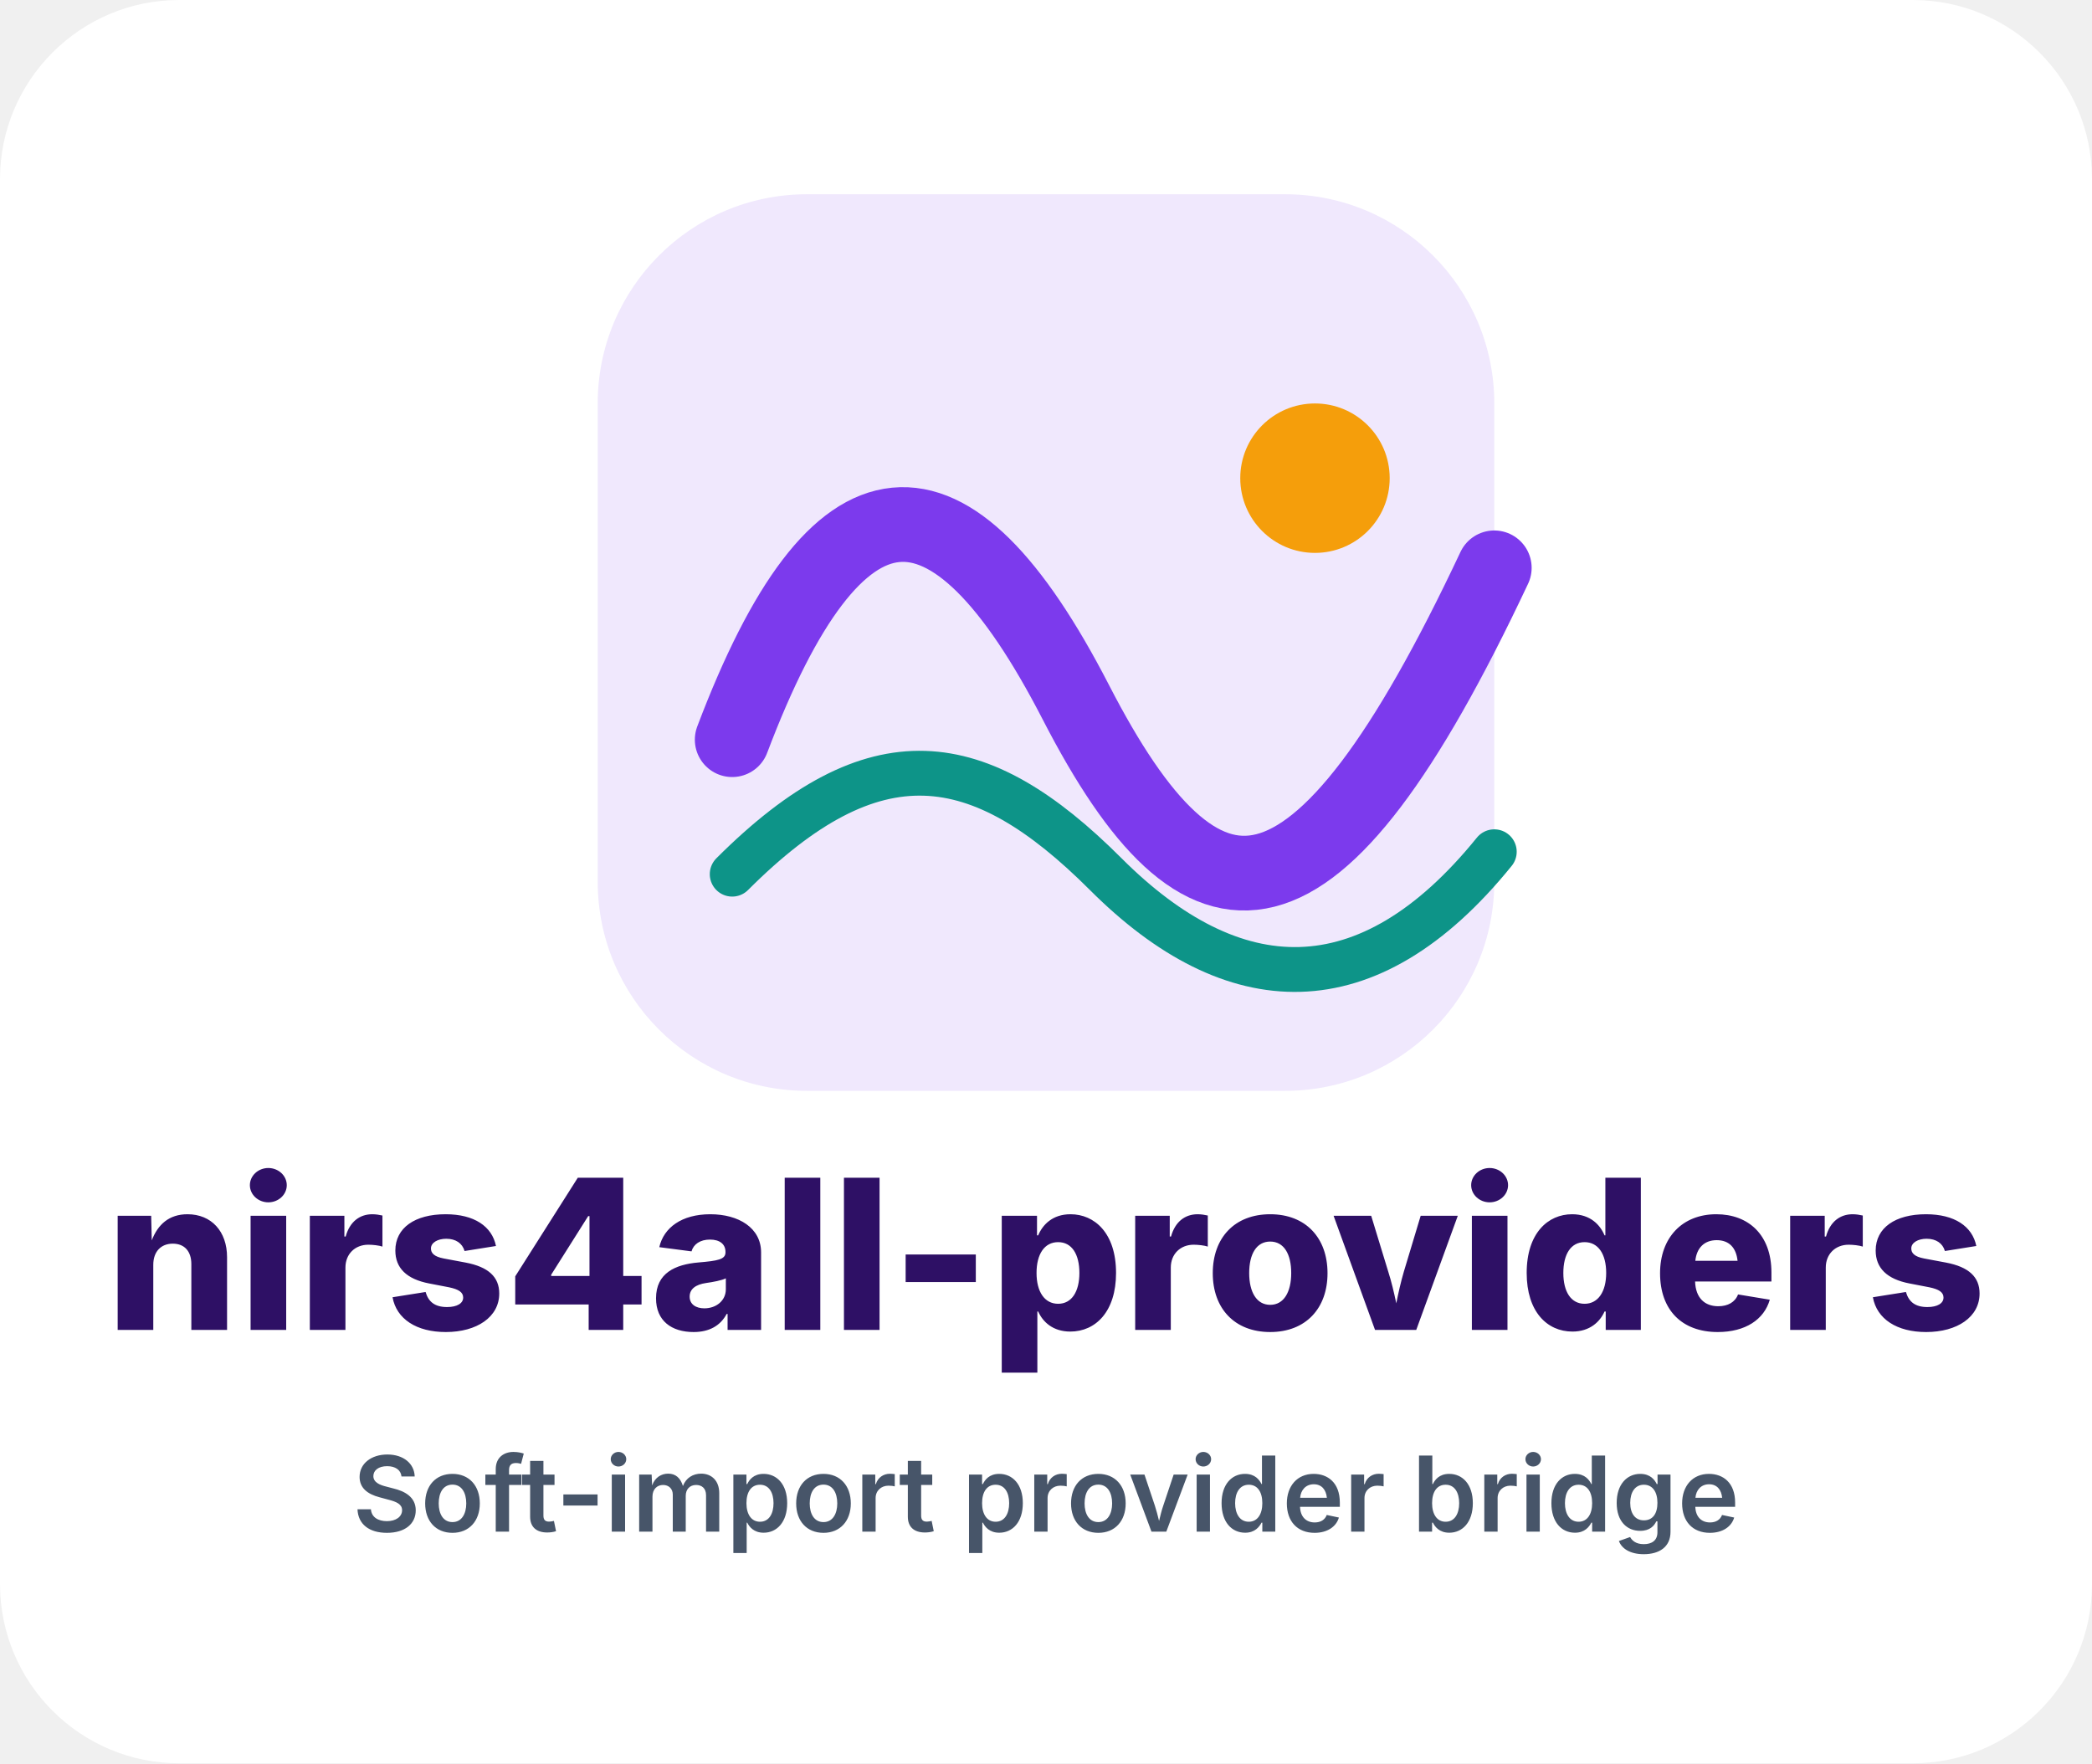
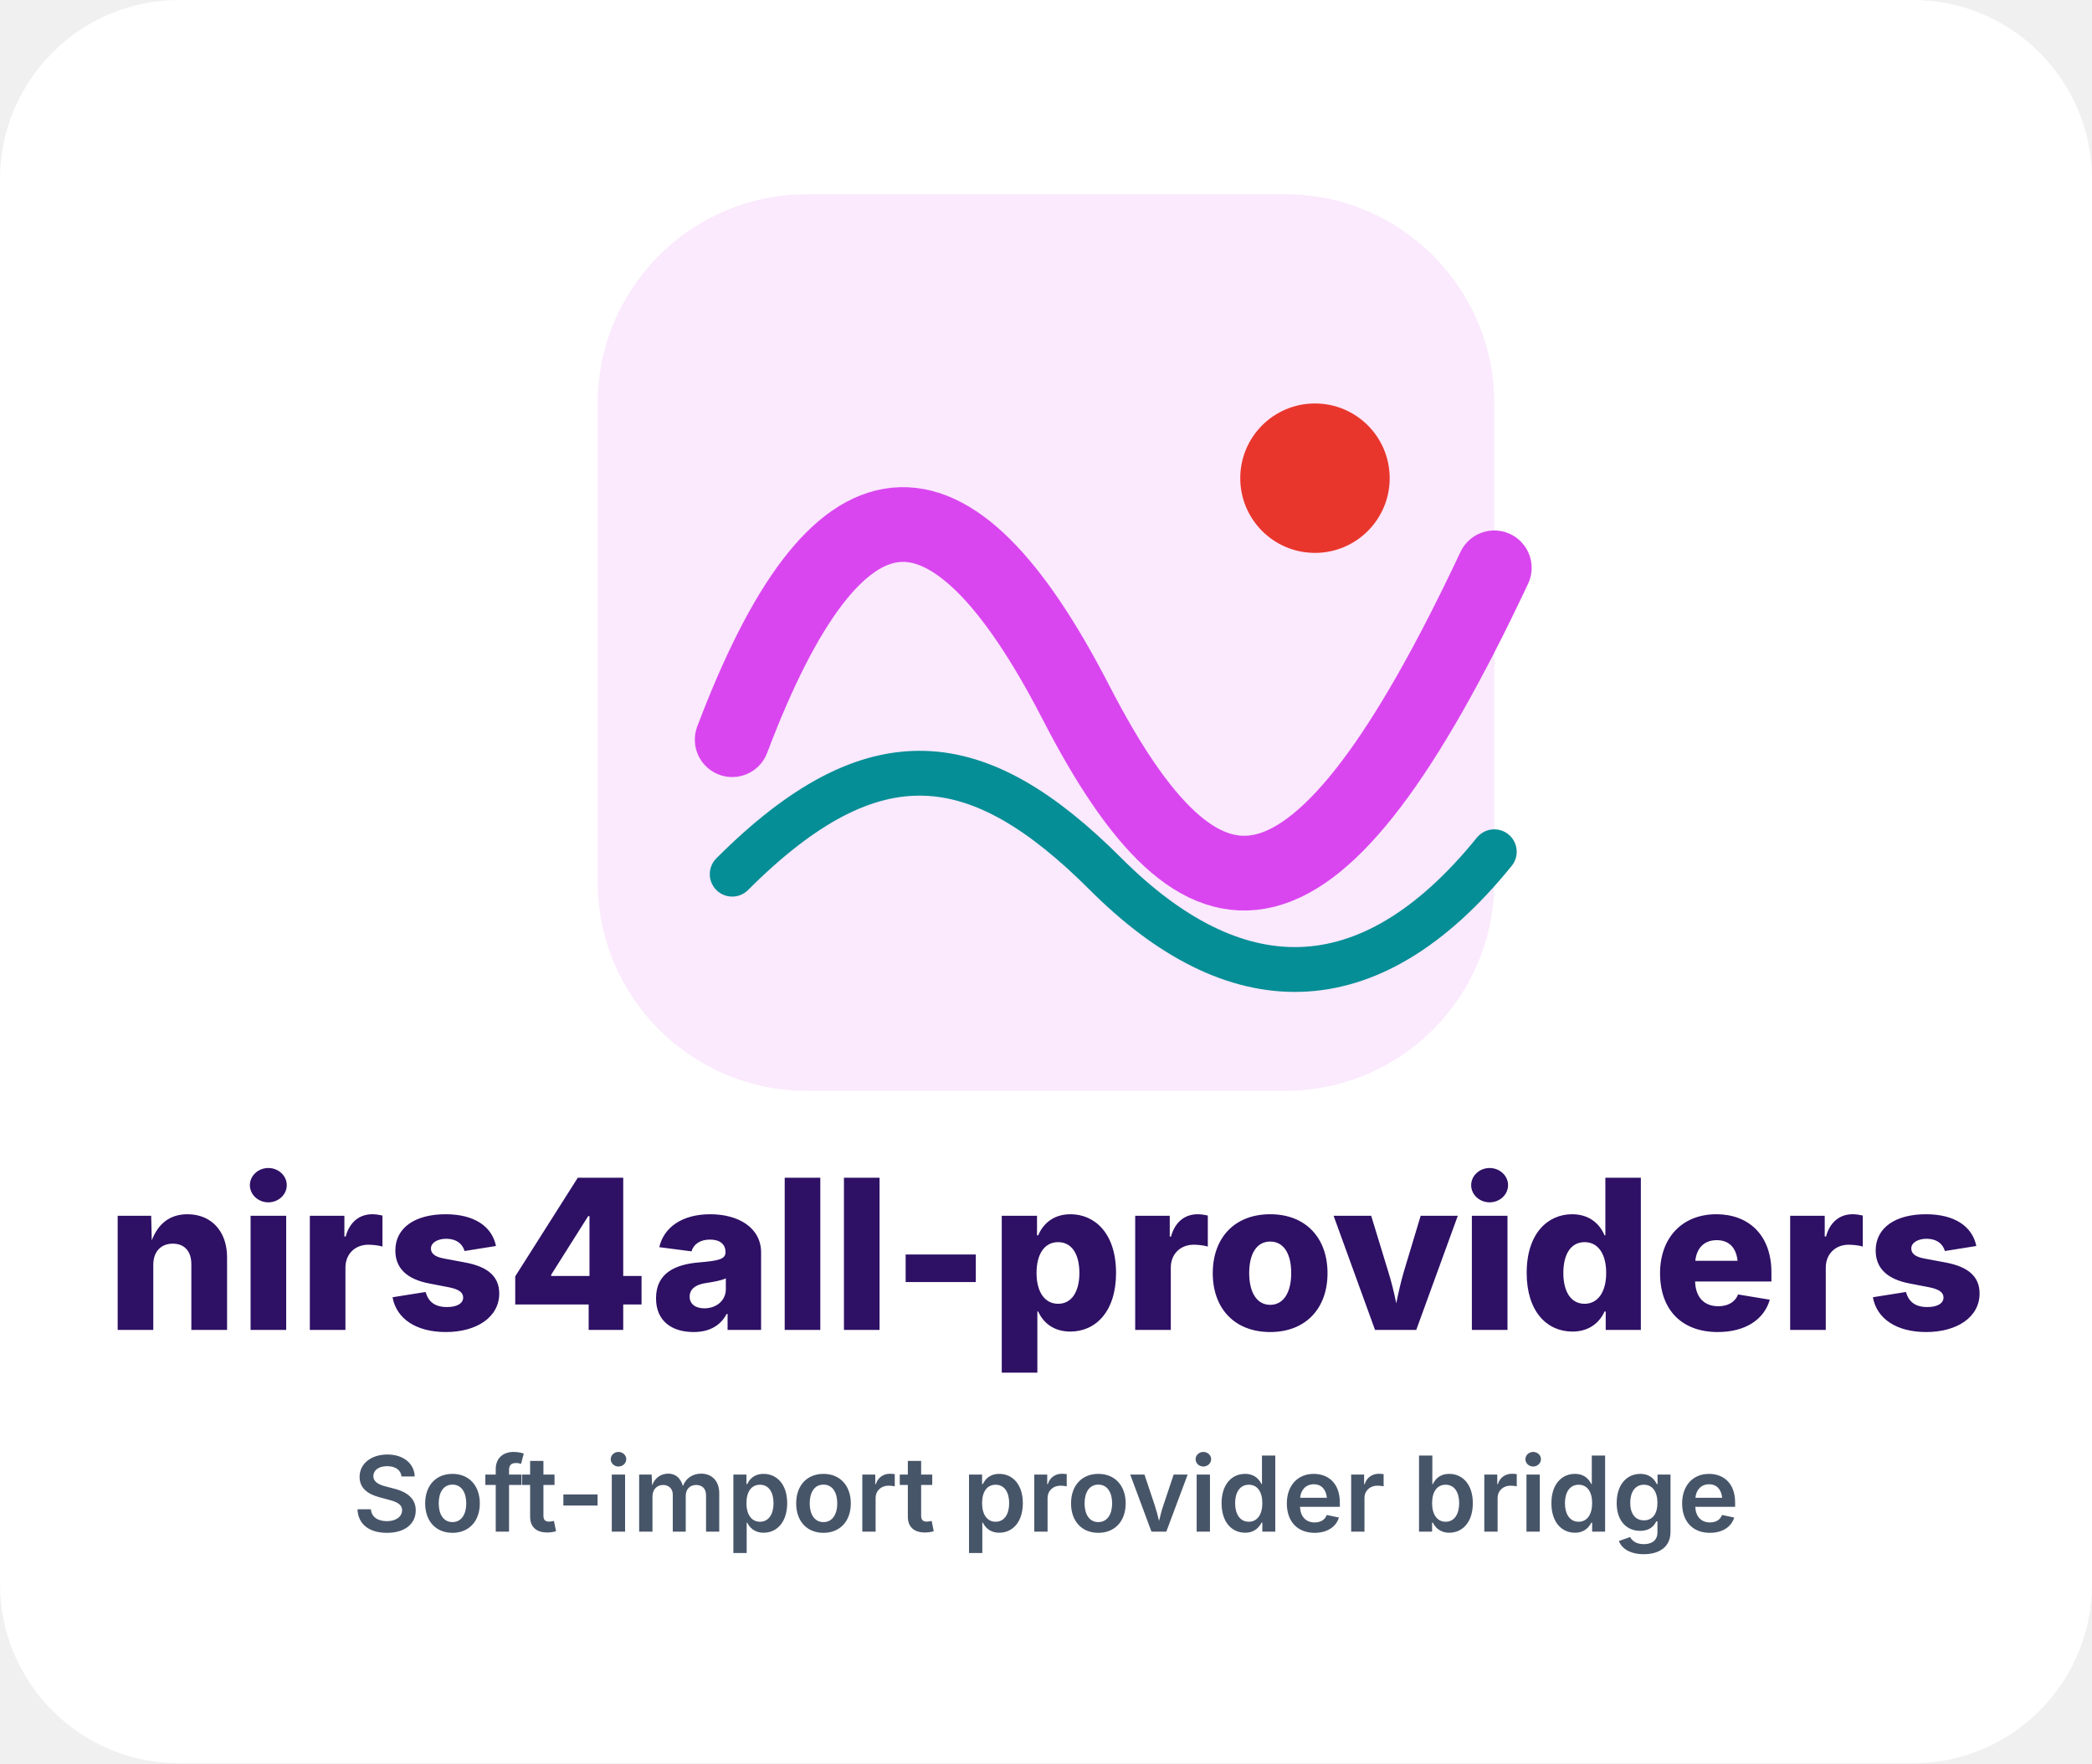
<svg xmlns="http://www.w3.org/2000/svg" viewBox="0 0 280 236" role="img" aria-labelledby="nirs4all-providers-stacked-title">
  <rect width="280" height="236" rx="24" fill="#ffffff" />
  <g transform="translate(80 26)">
-     <rect width="120" height="120" rx="28" fill="#7c3aed" opacity=".12" />
-     <path d="M18 73C32 36 47 35 64 68s32 33 56-18" fill="none" stroke="#7c3aed" stroke-width="10" stroke-linecap="round" />
-     <path d="M18 91C37 72 51 74 68 91s35 18 52-3" fill="none" stroke="#0d9488" stroke-width="6" stroke-linecap="round" />
-     <circle cx="96" cy="38" r="10" fill="#f59e0b" />
+     <rect width="120" height="120" rx="28" fill="#D946EF" opacity=".12" />
+     <path d="M18 73C32 36 47 35 64 68s32 33 56-18" fill="none" stroke="#D946EF" stroke-width="10" stroke-linecap="round" />
+     <path d="M18 91C37 72 51 74 68 91s35 18 52-3" fill="none" stroke="#058E96" stroke-width="6" stroke-linecap="round" />
+     <circle cx="96" cy="38" r="10" fill="#E9362D" />
  </g>
  <text x="140" y="178" fill="#2e1065" font-family="Inter, Arial, sans-serif" font-size="28" font-weight="800" text-anchor="middle">nirs4all-providers</text>
  <text x="140" y="205" fill="#475569" font-family="Inter, Arial, sans-serif" font-size="14" font-weight="600" text-anchor="middle">Soft-import provider bridge</text>
</svg>
